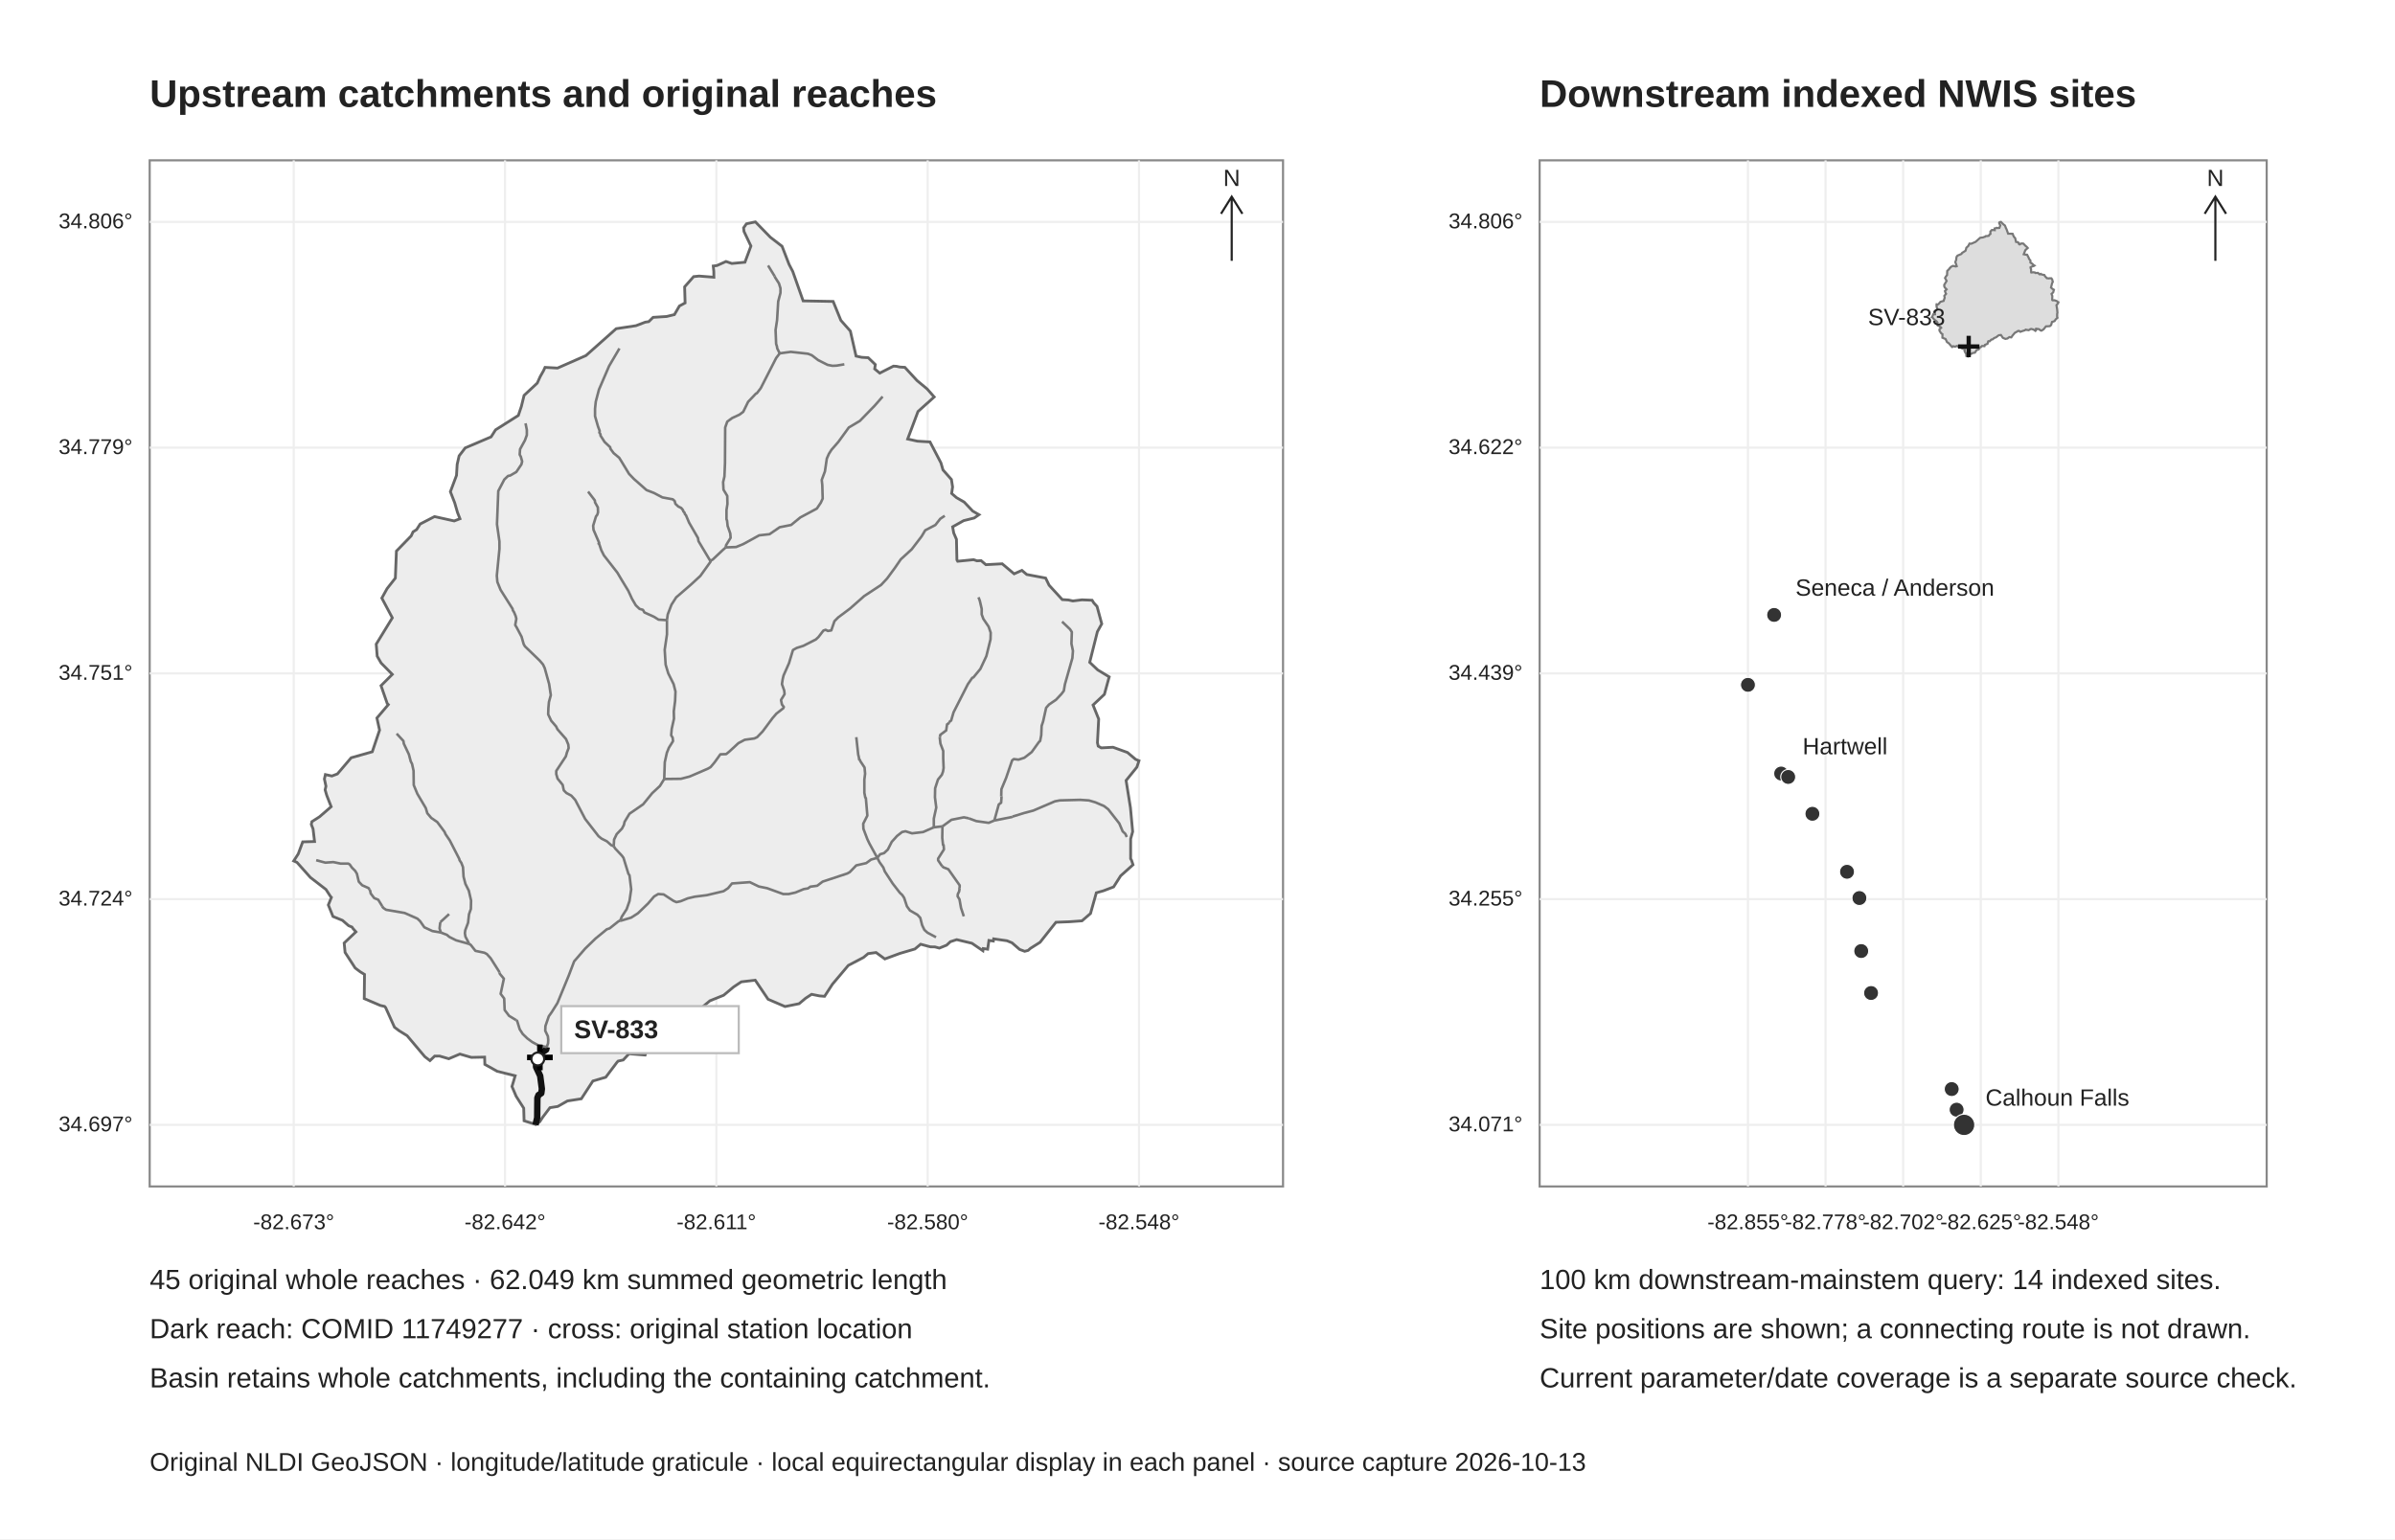
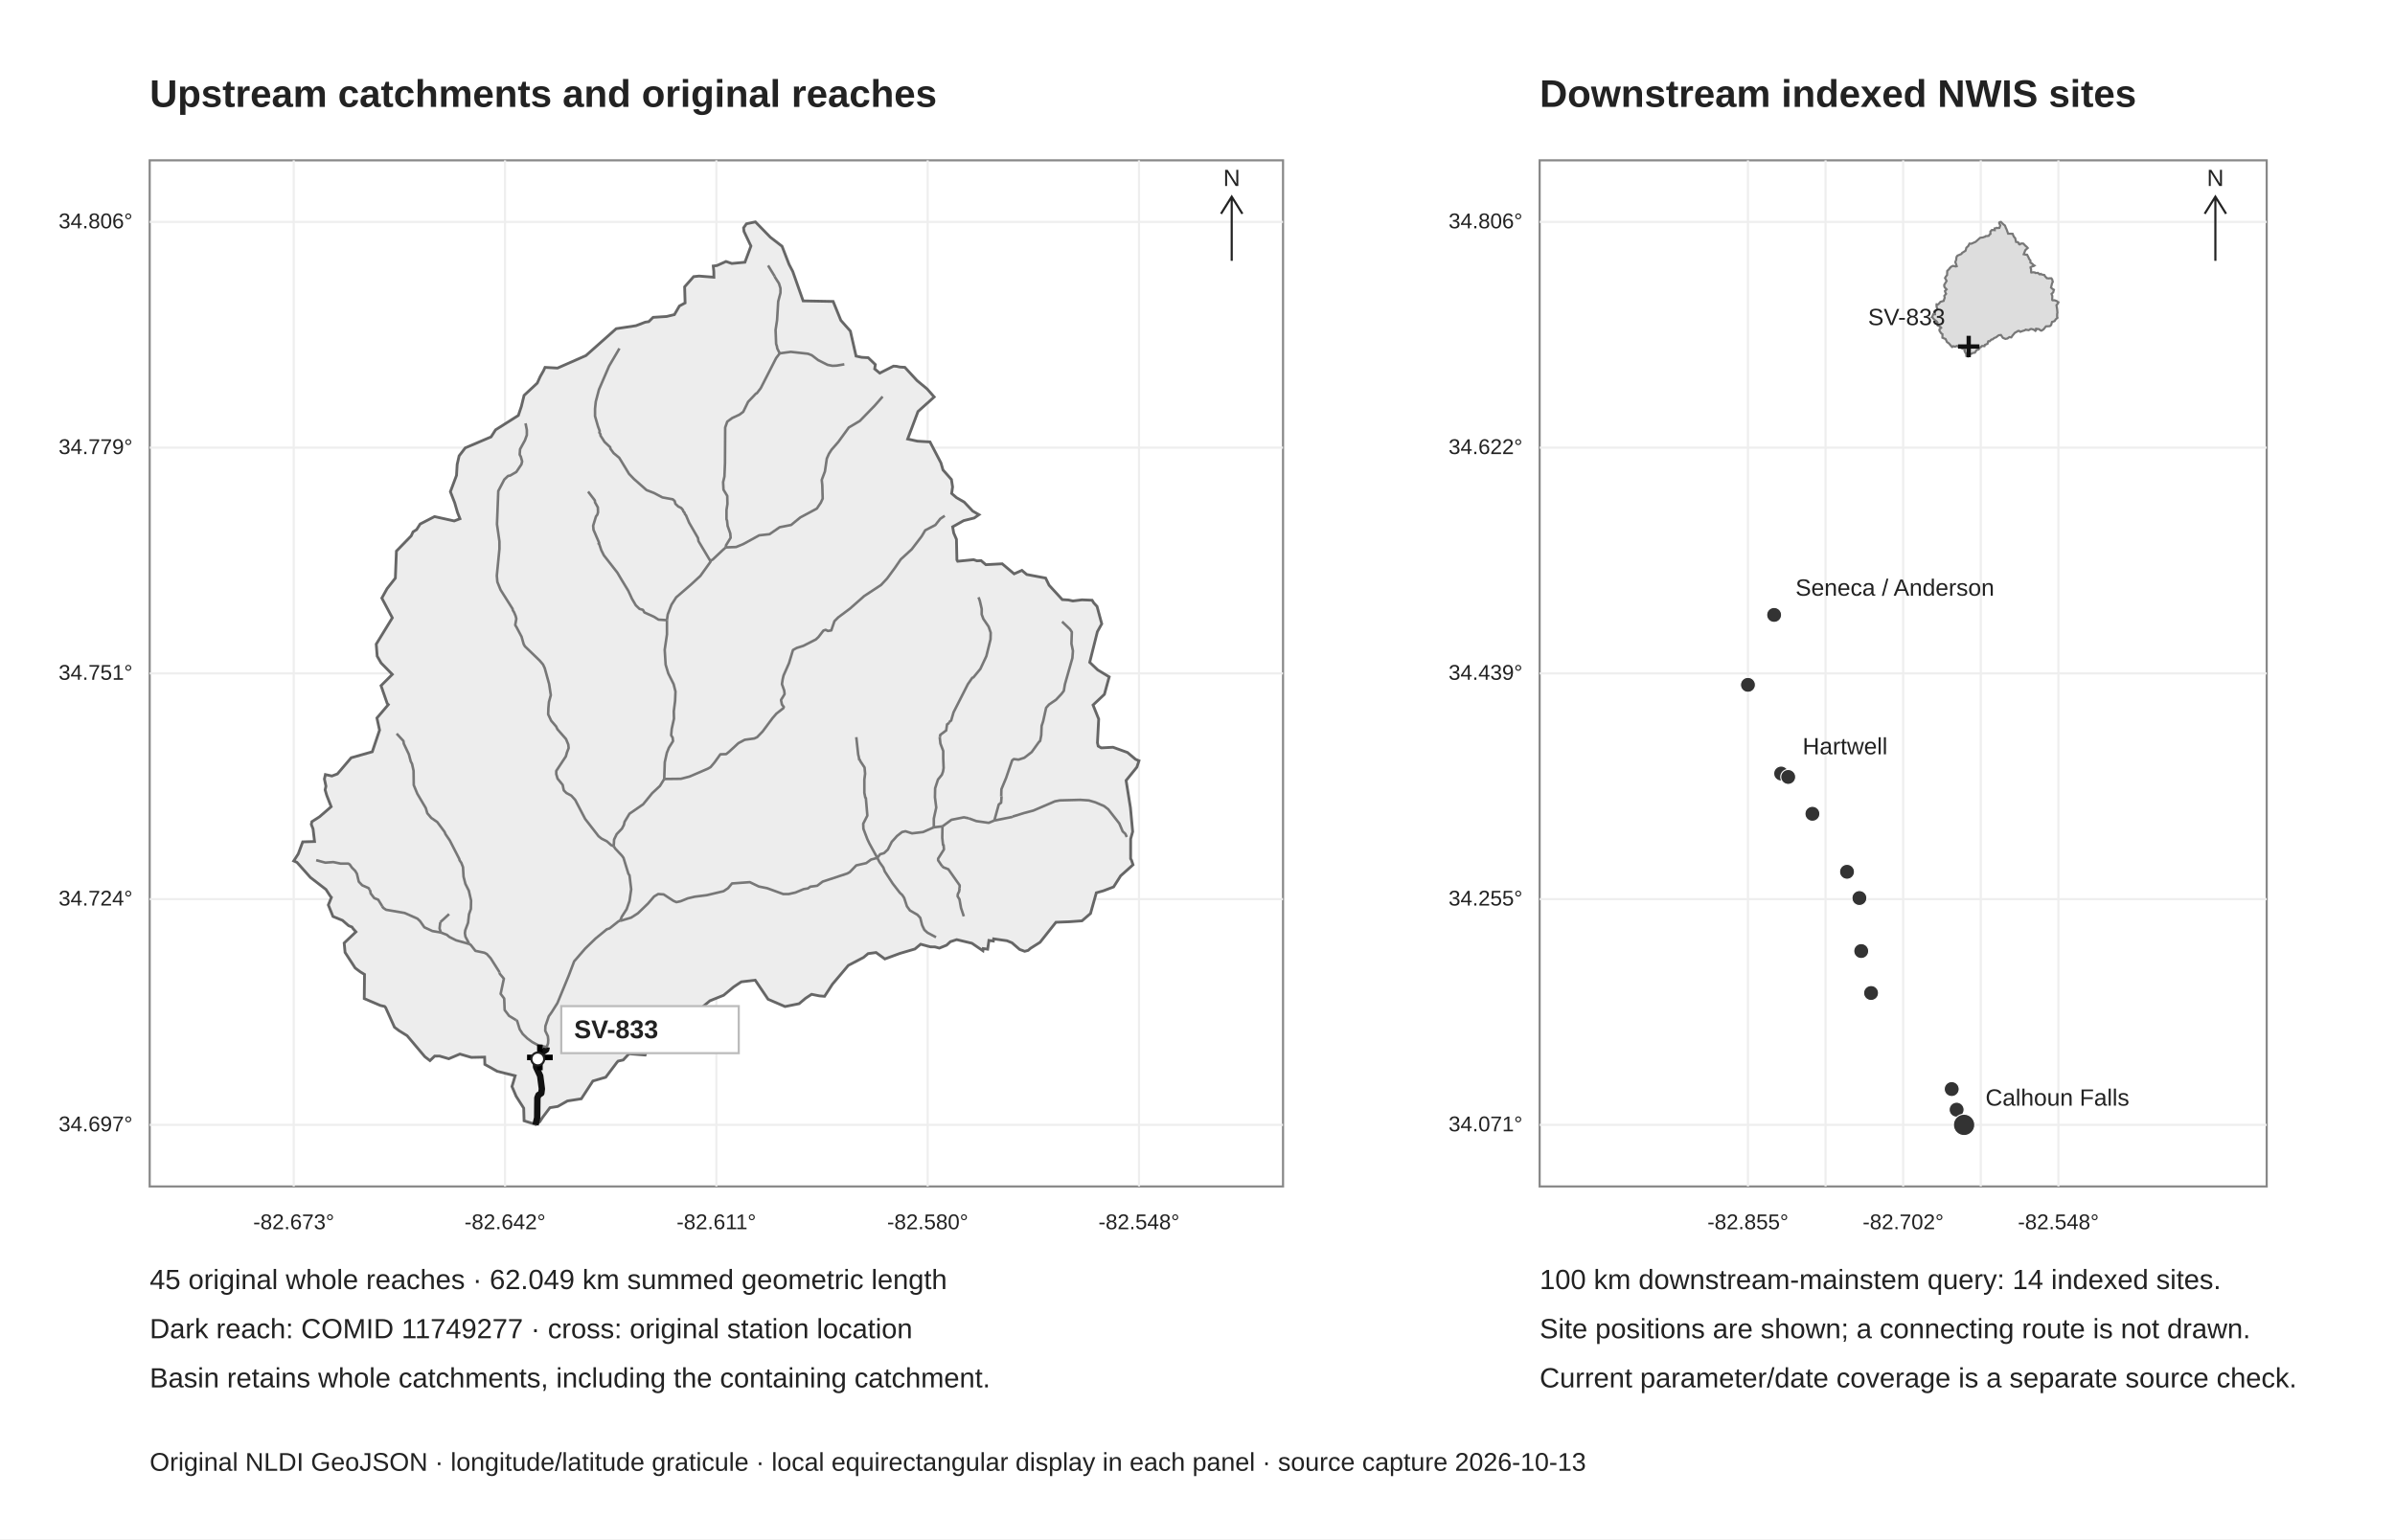
<svg xmlns="http://www.w3.org/2000/svg" width="1120" height="720" viewBox="0 0 1120 720" role="img" aria-labelledby="hydrology-title hydrology-desc">
  <rect width="1120" height="720" fill="white" />
  <g font-family="Arial,Helvetica,sans-serif" fill="#222">
    <text x="70" y="50" font-size="18" font-weight="bold">Upstream catchments and original reaches</text>
    <rect x="70" y="75" width="530" height="480" fill="#fff" stroke="#888" />
    <line x1="137.363" x2="137.363" y1="75" y2="555" stroke="#eee" />
    <text x="137.363" y="575" text-anchor="middle" font-size="10">-82.673°</text>
    <line x1="70" x2="600" y1="526.2" y2="526.2" stroke="#eee" />
    <text x="62" y="529.2" text-anchor="end" font-size="10">34.697°</text>
    <line x1="236.181" x2="236.181" y1="75" y2="555" stroke="#eee" />
    <text x="236.181" y="575" text-anchor="middle" font-size="10">-82.642°</text>
    <line x1="70" x2="600" y1="420.6" y2="420.6" stroke="#eee" />
    <text x="62" y="423.6" text-anchor="end" font-size="10">34.724°</text>
    <line x1="335" x2="335" y1="75" y2="555" stroke="#eee" />
    <text x="335" y="575" text-anchor="middle" font-size="10">-82.611°</text>
    <line x1="70" x2="600" y1="315" y2="315" stroke="#eee" />
    <text x="62" y="318" text-anchor="end" font-size="10">34.751°</text>
    <line x1="433.819" x2="433.819" y1="75" y2="555" stroke="#eee" />
    <text x="433.819" y="575" text-anchor="middle" font-size="10">-82.580°</text>
    <line x1="70" x2="600" y1="209.4" y2="209.4" stroke="#eee" />
    <text x="62" y="212.4" text-anchor="end" font-size="10">34.779°</text>
    <line x1="532.637" x2="532.637" y1="75" y2="555" stroke="#eee" />
    <text x="532.637" y="575" text-anchor="middle" font-size="10">-82.548°</text>
    <line x1="70" x2="600" y1="103.8" y2="103.8" stroke="#eee" />
    <text x="62" y="106.8" text-anchor="end" font-size="10">34.806°</text>
    <path d="M576,122V92m-5,8l5,-8l5,8" fill="none" stroke="#222" />
    <text x="576" y="87" font-size="11" text-anchor="middle">N</text>
    <path d="M240.92,503.23L232.48,501.12L226.73,497.90L226.63,494.50L220.42,494.63L215.07,493.07L209.87,495.26L205.59,494.01L203.26,494.03L201.07,496.14L198.65,494.28L190.39,484.48L186.66,482.17L184.48,480.52L180.34,471.33L179.85,470.78L177.90,470.35L170.34,467.12L170.46,455.82L168.44,454.58L166.10,452.82L161.37,445.52L160.95,441.13L166.45,435.90L165.01,434.28L164.61,433.66L163.02,433.01L160.16,430.53L155.72,428.72L153.54,423.33L154.98,419.79L154.49,419.24L152.44,416.08L145.16,410.46L138.89,403.42L137.36,402.73L139.48,399.43L141.56,393.81L147.10,393.65L146.40,387.77L145.57,385.64L145.86,384.34L149.40,382.09L154.87,377.36L152.79,372.05L152.04,369.48L152.43,367.76L151.70,364.39L152.17,362.33L155.21,363.00L157.79,362.02L164.22,354.47L174.09,351.67L177.50,341.54L176.26,335.87L181.60,329.60L181.08,329.07L178.18,320.74L183.46,315.46L178.23,310.16L176.39,306.96L175.94,301.32L183.47,289.01L178.56,279.78L181.02,275.34L184.88,270.42L185.38,257.79L192.30,250.67L193.16,248.79L194.83,247.73L196.48,245.13L203.20,241.65L212.41,243.69L215.10,242.66L213.95,239.73L212.64,235.22L210.62,230.01L213.48,222.38L213.79,217.24L214.70,213.25L217.56,209.52L229.66,204.36L231.74,201.08L242.40,194.33L243.81,190.13L245.08,184.96L251.24,179.22L252.62,176.17L254.19,173.38L254.88,171.85L260.70,172.18L274.01,166.33L288.16,153.75L297.42,152.35L301.72,150.71L303.38,150.46L305.41,148.45L311.73,148.05L315.39,147.16L317.72,143.14L320.38,141.71L320.16,134.18L324.37,129.40L326.95,129.14L333.84,129.68L333.80,126.97L333.54,124.43L335.24,124.23L339.51,122.32L342.22,123.25L348.36,122.67L351.17,115.10L347.92,108.27L347.73,106.59L349.06,104.69L353.26,103.80L360.26,110.99L365.72,115.20L369.01,123.70L370.73,126.99L375.58,140.75L389.62,141.01L393.22,149.86L397.66,154.87L400.33,166.57L402.95,167.15L406.02,167.33L409.33,170.53L409.04,172.57L411.40,174.53L417.82,171.27L419.25,171.36L420.79,171.69L423.15,171.84L428.82,178.00L433.52,181.90L436.87,185.69L429.29,192.50L424.46,205.36L429.01,206.37L434.91,206.73L440.03,216.55L440.98,219.82L444.93,224.30L445.47,227.77L445.03,230.84L447.32,232.80L450.90,234.87L454.87,239.07L457.80,240.76L455.59,242.31L450.66,243.54L445.49,246.44L446.00,249.31L447.28,252.29L447.49,261.91L447.86,262.55L455.29,261.81L456.87,262.35L458.79,262.25L461.04,264.15L468.67,263.73L474.25,268.43L477.88,266.81L480.15,268.74L488.98,270.41L490.61,273.77L496.76,280.48L499.65,280.66L501.72,281.12L505.96,280.59L510.72,280.78L511.50,282.03L513.02,283.68L515.22,291.81L513.19,295.48L509.59,309.82L513.33,313.37L518.71,316.63L516.46,324.81L511.15,329.80L513.79,336.36L513.21,347.44L513.56,349.01L514.99,349.84L520.50,349.55L527.24,351.99L531.06,355.21L532.64,355.87L531.66,358.84L526.61,365.10L528.65,377.88L529.68,389.03L528.74,392.43L528.73,401.70L529.11,402.33L529.85,404.52L524.06,409.70L520.77,414.88L515.99,416.70L512.69,417.63L509.97,427.31L505.98,430.75L500.18,431.17L493.79,431.42L486.36,440.80L481.90,443.61L480.79,444.58L479.18,445.00L476.81,444.12L473.24,441.02L470.88,440.06L464.67,439.18L464.53,440.21L462.46,439.92L461.87,444.01L459.80,443.72L459.65,444.74L454.52,441.24L447.40,439.54L444.43,440.51L442.68,442.13L439.28,443.51L437.21,442.95L435.11,442.92L430.53,441.69L427.85,443.92L420.85,445.98L413.79,448.58L409.69,445.58L405.97,446.08L403.81,447.88L396.70,451.60L389.28,460.39L385.60,466.06L383.25,465.87L379.54,465.12L376.72,466.97L373.70,469.51L367.12,470.84L359.20,467.44L353.17,458.51L346.68,459.28L343.10,461.65L338.40,465.57L331.99,468.14L326.86,472.42L323.08,473.01L317.84,478.37L313.98,478.06L313.36,478.47L311.24,486.15L302.97,489.66L301.70,493.53L294.14,492.93L291.44,495.84L289.06,496.36L288.55,496.90L283.28,503.90L277.25,505.68L271.85,513.99L265.35,515.01L260.82,517.58L257.16,518.16L253.68,522.77L252.41,524.75L251.17,525.55L250.61,526.03L245.08,524.28L244.91,518.38L241.36,512.80L239.42,508.25L240.92,503.23Z" fill="#ededed" stroke="#666" stroke-width="1.3" fill-rule="evenodd" />
    <path d="M255.68,489.77L255.42,491.00L252.35,493.12L250.68,497.62L250.68,499.12L252.61,503.26L253.40,509.35L253.14,511.38L251.82,512.26L251.30,513.59L251.21,522.85L250.42,526.20" fill="none" stroke="#111" stroke-width="3" stroke-linejoin="round" />
    <path d="M241.37,477.15L241.81,477.51L243.04,481.48L244.45,483.68L246.55,485.71L248.92,487.47L251.91,489.06L255.68,489.77" fill="none" stroke="#777" stroke-width="1.2" stroke-linejoin="round" />
    <path d="M289.99,430.74L289.29,430.92L285.08,434.27L283.76,434.71L278.49,439.04L273.67,443.71L268.49,449.71L265.94,456.42L260.68,469.21L257.96,473.53L256.64,475.39L255.06,479.97L254.98,482.18L256.21,484.74L256.38,486.41L256.29,488.09L255.68,489.77" fill="none" stroke="#777" stroke-width="1.2" stroke-linejoin="round" />
    <path d="M233.55,454.93L233.78,455.58L235.63,457.81L234.12,464.91L235.78,467.09L236.00,472.47L238.07,475.20L241.06,477.01L241.37,477.15" fill="none" stroke="#777" stroke-width="1.2" stroke-linejoin="round" />
    <path d="M410.26,401.29L407.36,402.08L405.08,403.75L400.43,404.81L397.35,407.99L396.21,408.61L384.71,412.40L382.16,414.34L378.92,414.78L377.86,415.57L375.84,415.92L371.98,417.51L368.82,418.22L366.27,418.22L358.73,415.48L354.86,414.69L350.65,412.66L342.31,413.27L340.47,415.48L338.36,416.89L330.55,418.74L324.93,419.45L321.59,420.24L318.34,421.57L316.32,422.01L314.92,421.39L310.36,418.39L307.81,418.21L305.88,419.36L303.07,422.63L298.33,427.21L295.17,429.24L290.78,430.57L289.99,430.74" fill="none" stroke="#777" stroke-width="1.2" stroke-linejoin="round" />
    <path d="M287.00,395.81L287.71,396.96L290.87,400.31L291.57,401.28L293.85,408.69L294.38,409.48L295.17,416.01L294.38,421.48L293.06,425.27L290.78,428.80L289.99,430.74" fill="none" stroke="#777" stroke-width="1.2" stroke-linejoin="round" />
    <path d="M219.24,441.52L220.12,441.96L222.32,444.79L226.53,445.67L227.67,446.28L229.43,448.22L233.29,454.31L233.55,454.93" fill="none" stroke="#777" stroke-width="1.2" stroke-linejoin="round" />
    <path d="M436.69,387.00L431.68,389.21L426.50,389.82L423.43,388.85L421.85,389.20L419.48,391.06L417.02,393.79L415.18,397.41L413.42,399.08L411.58,399.61L410.26,401.29" fill="none" stroke="#777" stroke-width="1.2" stroke-linejoin="round" />
    <path d="M437.72,438.43L433.77,436.32L432.28,434.99L431.23,432.79L430.35,429.34L429.04,427.93L425.53,425.90L424.12,423.96L422.81,419.99L421.93,418.67L420.79,417.61L417.45,413.29L413.77,407.64L413.07,405.79L411.31,403.32L410.26,401.29" fill="none" stroke="#777" stroke-width="1.2" stroke-linejoin="round" />
    <path d="M400.44,344.83L401.32,352.94L401.67,354.35L401.76,355.23L402.02,355.32L402.37,356.12L404.30,359.03L404.56,361.94L404.21,364.67L404.21,370.85L404.65,373.14L404.91,373.32L405.61,381.52L403.68,385.32L403.77,387.70L405.61,392.55L406.57,394.58L410.26,401.29" fill="none" stroke="#777" stroke-width="1.2" stroke-linejoin="round" />
    <path d="M310.62,364.40L308.60,367.67L305.00,371.02L300.78,376.22L294.38,380.64L292.09,384.43L291.74,385.93L290.86,387.61L288.41,390.16L287.18,392.72L287.00,395.81" fill="none" stroke="#777" stroke-width="1.2" stroke-linejoin="round" />
    <path d="M245.76,198.02L246.37,201.11L246.37,203.49L245.49,205.96L243.21,210.11L243.03,212.66L243.56,213.63L244.18,215.84L243.83,217.25L241.45,220.78L238.56,222.46L237.59,222.63L235.83,224.31L233.02,229.69L232.41,245.22L233.55,253.25L233.56,256.77L232.33,269.30L232.59,272.21L234.09,275.92L239.71,284.82L239.80,285.44L240.41,286.41L241.11,288.09L241.46,289.41L240.94,292.41L241.55,293.38L243.92,297.88L244.89,301.32L245.51,302.38L252.36,308.99L253.94,310.84L254.73,312.52L256.79,319.95L257.58,325.16L256.70,328.42L256.44,331.42L256.35,334.15L257.76,337.15L260.04,339.80L260.74,341.21L264.69,345.71L265.75,348.27L265.92,349.94L265.13,351.97L264.61,353.82L260.13,360.62L260.13,362.12L260.75,364.23L263.12,367.14L263.65,369.70L264.87,370.94L267.16,372.17L269.00,374.20L273.66,383.11L279.89,391.14L281.30,392.28L283.75,393.52L285.86,395.37L287.00,395.81" fill="none" stroke="#777" stroke-width="1.2" stroke-linejoin="round" />
    <path d="M206.16,436.23L208.97,437.29L210.11,438.26L213.27,439.85L219.24,441.52" fill="none" stroke="#777" stroke-width="1.2" stroke-linejoin="round" />
    <path d="M185.49,343.18L188.66,346.62L188.83,347.85L191.21,352.88L192.08,356.14L192.70,357.38L193.40,360.55L193.49,367.26L195.16,371.31L199.12,378.02L199.82,380.40L201.67,382.60L204.48,384.54L207.90,389.13L208.34,390.19L210.36,393.18L214.75,401.74L214.93,402.44L215.72,403.59L216.51,405.62L216.78,410.12L217.65,413.47L219.24,416.65L220.29,421.23L220.20,425.20L219.33,427.67L218.89,431.64L217.57,435.17L217.40,436.58L217.66,438.17L219.07,440.82L219.24,441.52" fill="none" stroke="#777" stroke-width="1.2" stroke-linejoin="round" />
    <path d="M440.73,386.56L436.69,387.00" fill="none" stroke="#777" stroke-width="1.2" stroke-linejoin="round" />
    <path d="M439.43,344.66L439.78,347.83L441.09,351.28L441.09,354.72L441.27,359.22L441.00,360.89L440.47,362.39L438.63,364.68L437.31,368.74L437.22,372.98L437.83,377.74L436.69,382.94L436.69,387.00" fill="none" stroke="#777" stroke-width="1.2" stroke-linejoin="round" />
    <path d="M441.81,241.27L439.70,242.68L437.41,245.59L432.67,248.06L431.00,250.88L426.34,256.97L421.24,261.64L418.52,265.61L414.83,270.63L412.02,273.63L404.11,278.84L397.52,284.66L391.99,288.80L390.23,290.56L388.74,294.89L387.16,295.15L386.10,294.62L385.05,294.97L382.76,297.97L381.53,299.12L375.65,302.12L372.58,303.09L370.82,304.06L368.97,310.23L366.43,315.96L365.99,317.82L365.67,320.03L366.73,323.03L366.90,324.71L365.23,327.44L365.67,329.56L366.55,330.71L366.29,331.32L363.12,333.79L361.28,335.91L356.63,342.17L354.08,344.82L352.76,345.44L348.28,346.05L345.30,347.64L341.00,351.61L339.59,352.76L336.87,352.85L334.15,356.64L332.30,358.84L331.07,359.55L322.47,363.26L318.43,364.31L310.62,364.40" fill="none" stroke="#777" stroke-width="1.2" stroke-linejoin="round" />
    <path d="M311.90,290.11L311.90,296.73L310.84,303.96L311.28,310.93L312.51,314.99L315.01,320.03L315.88,323.47L315.71,327.88L315.09,332.73L315.18,336.17L314.13,340.94L313.86,343.94L314.57,345.08L314.74,346.67L312.81,349.76L311.85,352.14L310.88,356.55L310.62,364.40" fill="none" stroke="#777" stroke-width="1.2" stroke-linejoin="round" />
    <path d="M178.95,423.98L179.12,424.60L180.53,425.57L189.22,427.07L195.19,429.71L196.42,430.86L198.44,433.77L202.21,435.53L206.16,436.23" fill="none" stroke="#777" stroke-width="1.2" stroke-linejoin="round" />
    <path d="M205.90,431.38L205.55,434.29L206.16,436.23" fill="none" stroke="#777" stroke-width="1.2" stroke-linejoin="round" />
    <path d="M453.02,382.77L450.74,382.33L444.94,383.48L440.73,386.56" fill="none" stroke="#777" stroke-width="1.2" stroke-linejoin="round" />
    <path d="M440.55,405.18L438.70,402.44L438.70,401.65L441.43,397.33L441.25,395.30L440.99,395.21L440.64,391.94L440.73,386.56" fill="none" stroke="#777" stroke-width="1.2" stroke-linejoin="round" />
    <path d="M443.73,337.87L443.60,338.40L442.89,338.83L442.47,341.69L439.72,343.74L439.65,344.27L439.43,344.66" fill="none" stroke="#777" stroke-width="1.2" stroke-linejoin="round" />
    <path d="M275.01,229.95L278.17,234.10L278.26,234.98L279.58,237.36L279.66,239.65L279.31,240.80L278.70,241.59L277.38,245.92L277.56,247.86L280.19,253.94L279.93,254.30L280.19,254.38L281.16,257.30L282.39,259.77L288.71,267.88L290.64,271.14L293.81,276.35L295.56,280.14L297.32,283.14L299.07,284.82L300.65,285.26L301.36,286.49L305.84,288.52L307.94,289.85L311.90,290.11" fill="none" stroke="#777" stroke-width="1.2" stroke-linejoin="round" />
    <path d="M332.19,262.41L332.27,262.77L327.53,269.38L323.14,273.44L316.20,279.44L314.00,282.88L312.25,287.46L311.90,290.11" fill="none" stroke="#777" stroke-width="1.2" stroke-linejoin="round" />
    <path d="M178.75,423.93L178.85,424.11L178.95,423.98" fill="none" stroke="#777" stroke-width="1.2" stroke-linejoin="round" />
    <path d="M210.02,427.59L205.90,431.38" fill="none" stroke="#777" stroke-width="1.2" stroke-linejoin="round" />
    <path d="M464.99,383.82L462.37,384.91L456.58,384.10L453.57,382.99L453.02,382.77" fill="none" stroke="#777" stroke-width="1.2" stroke-linejoin="round" />
    <path d="M448.74,415.36L448.80,414.17L443.48,406.61L441.23,405.73L440.55,405.18" fill="none" stroke="#777" stroke-width="1.2" stroke-linejoin="round" />
    <path d="M457.60,279.39L458.21,281.06L459.09,284.86L459.08,287.41L459.87,289.53L462.33,293.15L463.29,295.97L463.21,299.06L461.27,306.91L458.46,312.91L455.20,316.88L454.68,317.05L452.61,320.05L445.93,333.19L444.79,337.07L443.73,337.87" fill="none" stroke="#777" stroke-width="1.2" stroke-linejoin="round" />
    <path d="M289.68,162.99L284.85,171.20L280.10,182.23L278.61,187.87L278.26,191.22L278.26,194.66L279.66,199.52L280.45,201.63L280.28,202.34L280.81,203.13L280.81,203.75L282.74,206.75L285.37,209.22L285.46,209.92L286.95,211.95L289.59,214.16L290.73,216.01L294.16,221.66L296.44,224.04L302.33,229.24L305.75,230.57L309.79,232.68L314.62,233.57L315.50,234.36L315.85,235.68L317.17,236.92L318.57,237.62L319.37,238.59L319.54,239.21L320.07,239.74L320.33,240.54L320.77,240.98L322.26,244.50L326.39,251.65L326.65,253.15L332.19,262.41" fill="none" stroke="#777" stroke-width="1.2" stroke-linejoin="round" />
    <path d="M339.39,256.06L337.72,257.56L333.33,261.71L332.19,262.41" fill="none" stroke="#777" stroke-width="1.2" stroke-linejoin="round" />
    <path d="M172.80,416.14L173.12,416.73L173.35,417.94L175.01,420.12L176.88,420.87L178.75,423.93" fill="none" stroke="#777" stroke-width="1.2" stroke-linejoin="round" />
    <path d="M468.21,372.55L468.35,373.03L468.16,375.50L467.06,376.32L464.99,383.82" fill="none" stroke="#777" stroke-width="1.2" stroke-linejoin="round" />
    <path d="M473.48,381.99L473.19,382.19L464.99,383.82" fill="none" stroke="#777" stroke-width="1.2" stroke-linejoin="round" />
    <path d="M448.79,415.41L448.74,415.41L448.74,415.36" fill="none" stroke="#777" stroke-width="1.2" stroke-linejoin="round" />
    <path d="M412.75,185.51L409.06,189.74L402.12,196.88L396.94,199.97L392.01,206.76L388.85,210.38L387.62,212.32L386.65,214.52L385.77,220.52L384.28,224.49L384.54,226.96L384.72,233.22L383.84,235.16L381.99,237.90L374.26,242.04L369.96,245.57L364.60,246.63L359.85,249.89L355.02,250.42L347.64,254.48L344.22,255.89L339.39,256.06" fill="none" stroke="#777" stroke-width="1.2" stroke-linejoin="round" />
    <path d="M364.62,165.29L362.95,167.50L355.74,181.61L353.90,183.99L353.54,184.08L349.85,187.96L347.57,192.64L345.81,193.96L342.39,195.55L340.10,197.22L339.13,199.96L339.04,216.54L338.78,222.89L338.16,225.54L338.34,229.07L340.10,231.98L340.18,235.77L339.74,238.51L339.74,242.92L340.01,243.54L340.27,246.01L341.50,249.53L341.67,251.56L339.56,255.00L339.39,256.06" fill="none" stroke="#777" stroke-width="1.2" stroke-linejoin="round" />
    <path d="M147.86,402.39L152.16,403.53L155.85,403.27L159.27,403.97L162.87,403.97L163.57,404.41L164.54,405.82L166.12,407.41L166.91,408.73L167.79,412.43L169.37,414.11L172.36,415.43L172.80,416.14" fill="none" stroke="#777" stroke-width="1.2" stroke-linejoin="round" />
    <path d="M496.67,290.79L500.36,294.32L501.23,295.64L501.05,301.11L501.75,304.46L501.49,307.82L498.01,320.07L497.48,323.16L496.42,324.57L493.88,327.30L490.54,329.59L489.22,331.09L487.81,337.45L487.11,339.56L486.93,343.88L486.40,346.62L485.87,347.06L482.45,351.82L479.02,354.47L476.30,355.35L474.11,355.08L473.31,355.70L470.50,363.90L468.30,369.19L468.21,372.55" fill="none" stroke="#777" stroke-width="1.2" stroke-linejoin="round" />
    <path d="M526.94,391.54L526.24,390.04L525.01,388.90L523.43,385.19L518.26,378.57L516.33,377.07L512.20,375.30L509.21,374.42L505.09,374.15L495.61,374.41L493.32,374.85L483.22,379.17L478.92,380.31L473.48,381.99" fill="none" stroke="#777" stroke-width="1.2" stroke-linejoin="round" />
    <path d="M450.72,428.65L449.40,424.68L448.70,420.71L447.83,419.29L447.91,418.24L448.53,417.00L448.79,415.41" fill="none" stroke="#777" stroke-width="1.2" stroke-linejoin="round" />
    <path d="M394.84,170.42L391.24,171.03L389.30,171.12L387.02,170.68L382.63,168.47L379.64,166.18L377.80,165.47L369.80,164.59L364.62,165.29" fill="none" stroke="#777" stroke-width="1.2" stroke-linejoin="round" />
    <path d="M362.25,129.21L362.52,129.83L364.27,132.57L364.98,134.86L364.98,136.98L363.92,141.03L363.39,149.77L362.69,154.35L362.95,160.88L363.30,161.94L363.48,163.00L364.62,165.29" fill="none" stroke="#777" stroke-width="1.2" stroke-linejoin="round" />
    <path d="M359.18,124.19L362.25,129.21" fill="none" stroke="#777" stroke-width="1.2" stroke-linejoin="round" />
    <path d="M246.476,494.647H258.476M252.476,488.647V500.647" stroke="#000" stroke-width="2.6" />
    <rect x="262.476" y="470.647" width="83" height="22" fill="white" stroke="#bbb" />
    <text x="268.476" y="485.647" font-size="12" font-weight="bold">SV-833</text>
    <circle cx="251.492" cy="495.368" r="3" fill="white" stroke="#222" />
    <text x="70" y="603" font-size="13">45 original whole reaches · 62.049 km summed geometric length</text>
    <text x="70" y="626" font-size="13">Dark reach: COMID 11749277 · cross: original station location</text>
    <text x="70" y="649" font-size="13">Basin retains whole catchments, including the containing catchment.</text>
    <text x="720" y="50" font-size="18" font-weight="bold">Downstream indexed NWIS sites</text>
    <rect x="720" y="75" width="340" height="480" fill="#fff" stroke="#888" />
    <line x1="817.415" x2="817.415" y1="75" y2="555" stroke="#eee" />
    <text x="817.415" y="575" text-anchor="middle" font-size="10">-82.855°</text>
    <line x1="720" x2="1060" y1="526.2" y2="526.2" stroke="#eee" />
    <text x="712" y="529.2" text-anchor="end" font-size="10">34.071°</text>
    <line x1="853.707" x2="853.707" y1="75" y2="555" stroke="#eee" />
-     <text x="853.707" y="575" text-anchor="middle" font-size="10">-82.778°</text>
    <line x1="720" x2="1060" y1="420.6" y2="420.6" stroke="#eee" />
    <text x="712" y="423.6" text-anchor="end" font-size="10">34.255°</text>
    <line x1="890" x2="890" y1="75" y2="555" stroke="#eee" />
    <text x="890" y="575" text-anchor="middle" font-size="10">-82.702°</text>
    <line x1="720" x2="1060" y1="315" y2="315" stroke="#eee" />
    <text x="712" y="318" text-anchor="end" font-size="10">34.439°</text>
    <line x1="926.293" x2="926.293" y1="75" y2="555" stroke="#eee" />
-     <text x="926.293" y="575" text-anchor="middle" font-size="10">-82.625°</text>
    <line x1="720" x2="1060" y1="209.4" y2="209.4" stroke="#eee" />
    <text x="712" y="212.4" text-anchor="end" font-size="10">34.622°</text>
    <line x1="962.585" x2="962.585" y1="75" y2="555" stroke="#eee" />
    <text x="962.585" y="575" text-anchor="middle" font-size="10">-82.548°</text>
    <line x1="720" x2="1060" y1="103.8" y2="103.8" stroke="#eee" />
    <text x="712" y="106.8" text-anchor="end" font-size="10">34.806°</text>
    <path d="M1036,122V92m-5,8l5,-8l5,8" fill="none" stroke="#222" />
    <text x="1036" y="87" font-size="11" text-anchor="middle">N</text>
    <path d="M918.92,163.37L917.65,163.05L916.79,162.57L916.78,162.06L915.85,162.08L915.05,161.85L914.27,162.18L913.63,161.99L913.28,161.99L912.95,162.31L912.59,162.03L911.35,160.57L910.80,160.22L910.47,159.98L909.85,158.61L909.78,158.53L909.48,158.46L908.35,157.98L908.37,156.30L908.07,156.11L907.72,155.85L907.01,154.76L906.95,154.10L907.77,153.32L907.56,153.08L907.50,152.99L907.26,152.89L906.83,152.52L906.16,152.25L905.84,151.45L906.05,150.92L905.98,150.84L905.67,150.37L904.58,149.53L903.65,148.48L903.42,148.38L903.73,147.89L904.04,147.05L904.88,147.02L904.77,146.15L904.65,145.83L904.69,145.64L905.22,145.30L906.04,144.59L905.73,143.80L905.61,143.42L905.67,143.16L905.56,142.66L905.63,142.35L906.09,142.45L906.47,142.31L907.44,141.18L908.91,140.76L909.42,139.25L909.24,138.41L910.04,137.47L909.96,137.39L909.53,136.15L910.32,135.36L909.53,134.57L909.26,134.10L909.19,133.26L910.32,131.42L909.58,130.04L909.95,129.38L910.53,128.65L910.60,126.76L911.64,125.70L911.77,125.42L912.02,125.26L912.27,124.88L913.27,124.36L914.65,124.66L915.05,124.51L914.88,124.07L914.69,123.40L914.38,122.62L914.81,121.48L914.86,120.72L914.99,120.12L915.42,119.57L917.23,118.80L917.54,118.31L919.14,117.30L919.35,116.67L919.54,115.90L920.46,115.05L920.67,114.59L920.91,114.18L921.01,113.95L921.88,114.00L923.87,113.13L925.99,111.25L927.38,111.04L928.02,110.80L928.27,110.76L928.57,110.46L929.52,110.40L930.07,110.27L930.41,109.67L930.81,109.45L930.78,108.33L931.41,107.62L931.80,107.58L932.83,107.66L932.82,107.26L932.78,106.88L933.04,106.85L933.68,106.56L934.08,106.70L935.00,106.61L935.42,105.48L934.94,104.47L934.91,104.22L935.11,103.93L935.73,103.80L936.78,104.87L937.60,105.50L938.09,106.77L938.35,107.26L939.08,109.31L941.18,109.35L941.72,110.67L942.38,111.42L942.78,113.16L943.17,113.25L943.63,113.27L944.13,113.75L944.08,114.06L944.44,114.35L945.40,113.86L945.61,113.87L945.84,113.92L946.20,113.95L947.05,114.86L947.75,115.45L948.25,116.01L947.12,117.03L946.39,118.94L947.07,119.10L947.96,119.15L948.72,120.61L948.86,121.10L949.46,121.77L949.54,122.29L949.47,122.75L949.81,123.04L950.35,123.35L950.94,123.97L951.38,124.23L951.05,124.45L950.31,124.64L949.54,125.07L949.62,125.50L949.81,125.94L949.84,127.38L949.89,127.47L951.01,127.36L951.24,127.44L951.53,127.43L951.87,127.71L953.01,127.65L953.85,128.35L954.39,128.11L954.73,128.40L956.05,128.65L956.29,129.15L957.21,130.15L957.65,130.17L957.96,130.24L958.59,130.16L959.30,130.19L959.42,130.38L959.65,130.63L959.98,131.84L959.67,132.38L959.14,134.52L959.69,135.05L960.50,135.54L960.16,136.76L959.37,137.50L959.76,138.48L959.68,140.13L959.73,140.37L959.94,140.49L960.77,140.45L961.78,140.81L962.35,141.29L962.59,141.39L962.44,141.83L961.68,142.77L961.99,144.67L962.14,146.33L962.00,146.84L962.00,148.22L962.06,148.32L962.17,148.65L961.30,149.42L960.81,150.19L960.09,150.46L959.60,150.60L959.19,152.04L958.60,152.56L957.73,152.62L956.77,152.66L955.66,154.06L954.99,154.47L954.82,154.62L954.58,154.68L954.23,154.55L953.69,154.09L953.34,153.94L952.41,153.81L952.39,153.97L952.08,153.92L951.99,154.53L951.68,154.49L951.66,154.64L950.89,154.12L949.83,153.87L949.38,154.01L949.12,154.25L948.61,154.46L948.30,154.38L947.99,154.37L947.30,154.19L946.90,154.52L945.85,154.83L944.79,155.22L944.18,154.77L943.62,154.84L943.30,155.11L942.24,155.67L941.13,156.98L940.57,157.82L940.22,157.79L939.67,157.68L939.25,157.96L938.79,158.34L937.81,158.54L936.62,158.03L935.72,156.70L934.75,156.81L934.21,157.17L933.51,157.75L932.55,158.13L931.78,158.77L931.22,158.86L930.43,159.66L929.85,159.61L929.76,159.67L929.45,160.82L928.21,161.34L928.02,161.92L926.89,161.83L926.48,162.26L926.12,162.34L926.05,162.42L925.26,163.47L924.36,163.73L923.55,164.97L922.57,165.12L921.90,165.50L921.35,165.59L920.83,166.28L920.64,166.57L920.45,166.69L920.37,166.77L919.54,166.51L919.52,165.63L918.98,164.79L918.69,164.11L918.92,163.37Z" fill="#ddd" stroke="#777" stroke-width="1" fill-rule="evenodd" />
    <path d="M915.648,162.086H925.648M920.648,157.086V167.086" stroke="#111" stroke-width="2" />
    <text x="909.648" y="152.086" text-anchor="end" font-size="11">SV-833</text>
    <circle cx="829.654" cy="287.649" r="3.5" fill="#333" stroke="white" stroke-width=".5" />
    <circle cx="817.415" cy="320.36" r="3.5" fill="#333" stroke="white" stroke-width=".5" />
    <circle cx="832.813" cy="361.688" r="3.5" fill="#333" stroke="white" stroke-width=".5" />
    <circle cx="832.945" cy="361.848" r="3.5" fill="#333" stroke="white" stroke-width=".5" />
    <circle cx="836.235" cy="363.444" r="3.5" fill="#333" stroke="white" stroke-width=".5" />
    <circle cx="847.554" cy="380.677" r="3.5" fill="#333" stroke="white" stroke-width=".5" />
    <circle cx="863.742" cy="407.803" r="3.5" fill="#333" stroke="white" stroke-width=".5" />
    <circle cx="869.533" cy="420.09" r="3.5" fill="#333" stroke="white" stroke-width=".5" />
    <circle cx="870.386" cy="444.885" r="3.5" fill="#333" stroke="white" stroke-width=".5" />
    <circle cx="874.992" cy="464.513" r="3.5" fill="#333" stroke="white" stroke-width=".5" />
    <circle cx="912.699" cy="509.446" r="3.5" fill="#333" stroke="white" stroke-width=".5" />
    <circle cx="914.999" cy="519.086" r="3.5" fill="#333" stroke="white" stroke-width=".5" />
    <circle cx="918.489" cy="526.2" r="5" fill="#333" stroke="white" stroke-width=".5" />
    <text x="839.654" y="278.649" text-anchor="start" font-size="11">Seneca / Anderson</text>
    <text x="842.945" y="352.848" text-anchor="start" font-size="11">Hartwell</text>
    <text x="928.489" y="517.2" text-anchor="start" font-size="11">Calhoun Falls</text>
    <text x="720" y="603" font-size="13">100 km downstream-mainstem query: 14 indexed sites.</text>
    <text x="720" y="626" font-size="13">Site positions are shown; a connecting route is not drawn.</text>
    <text x="720" y="649" font-size="13">Current parameter/date coverage is a separate source check.</text>
    <text x="70" y="688" font-size="12">Original NLDI GeoJSON · longitude/latitude graticule · local equirectangular display in each panel · source capture 2026-10-13</text>
  </g>
</svg>
